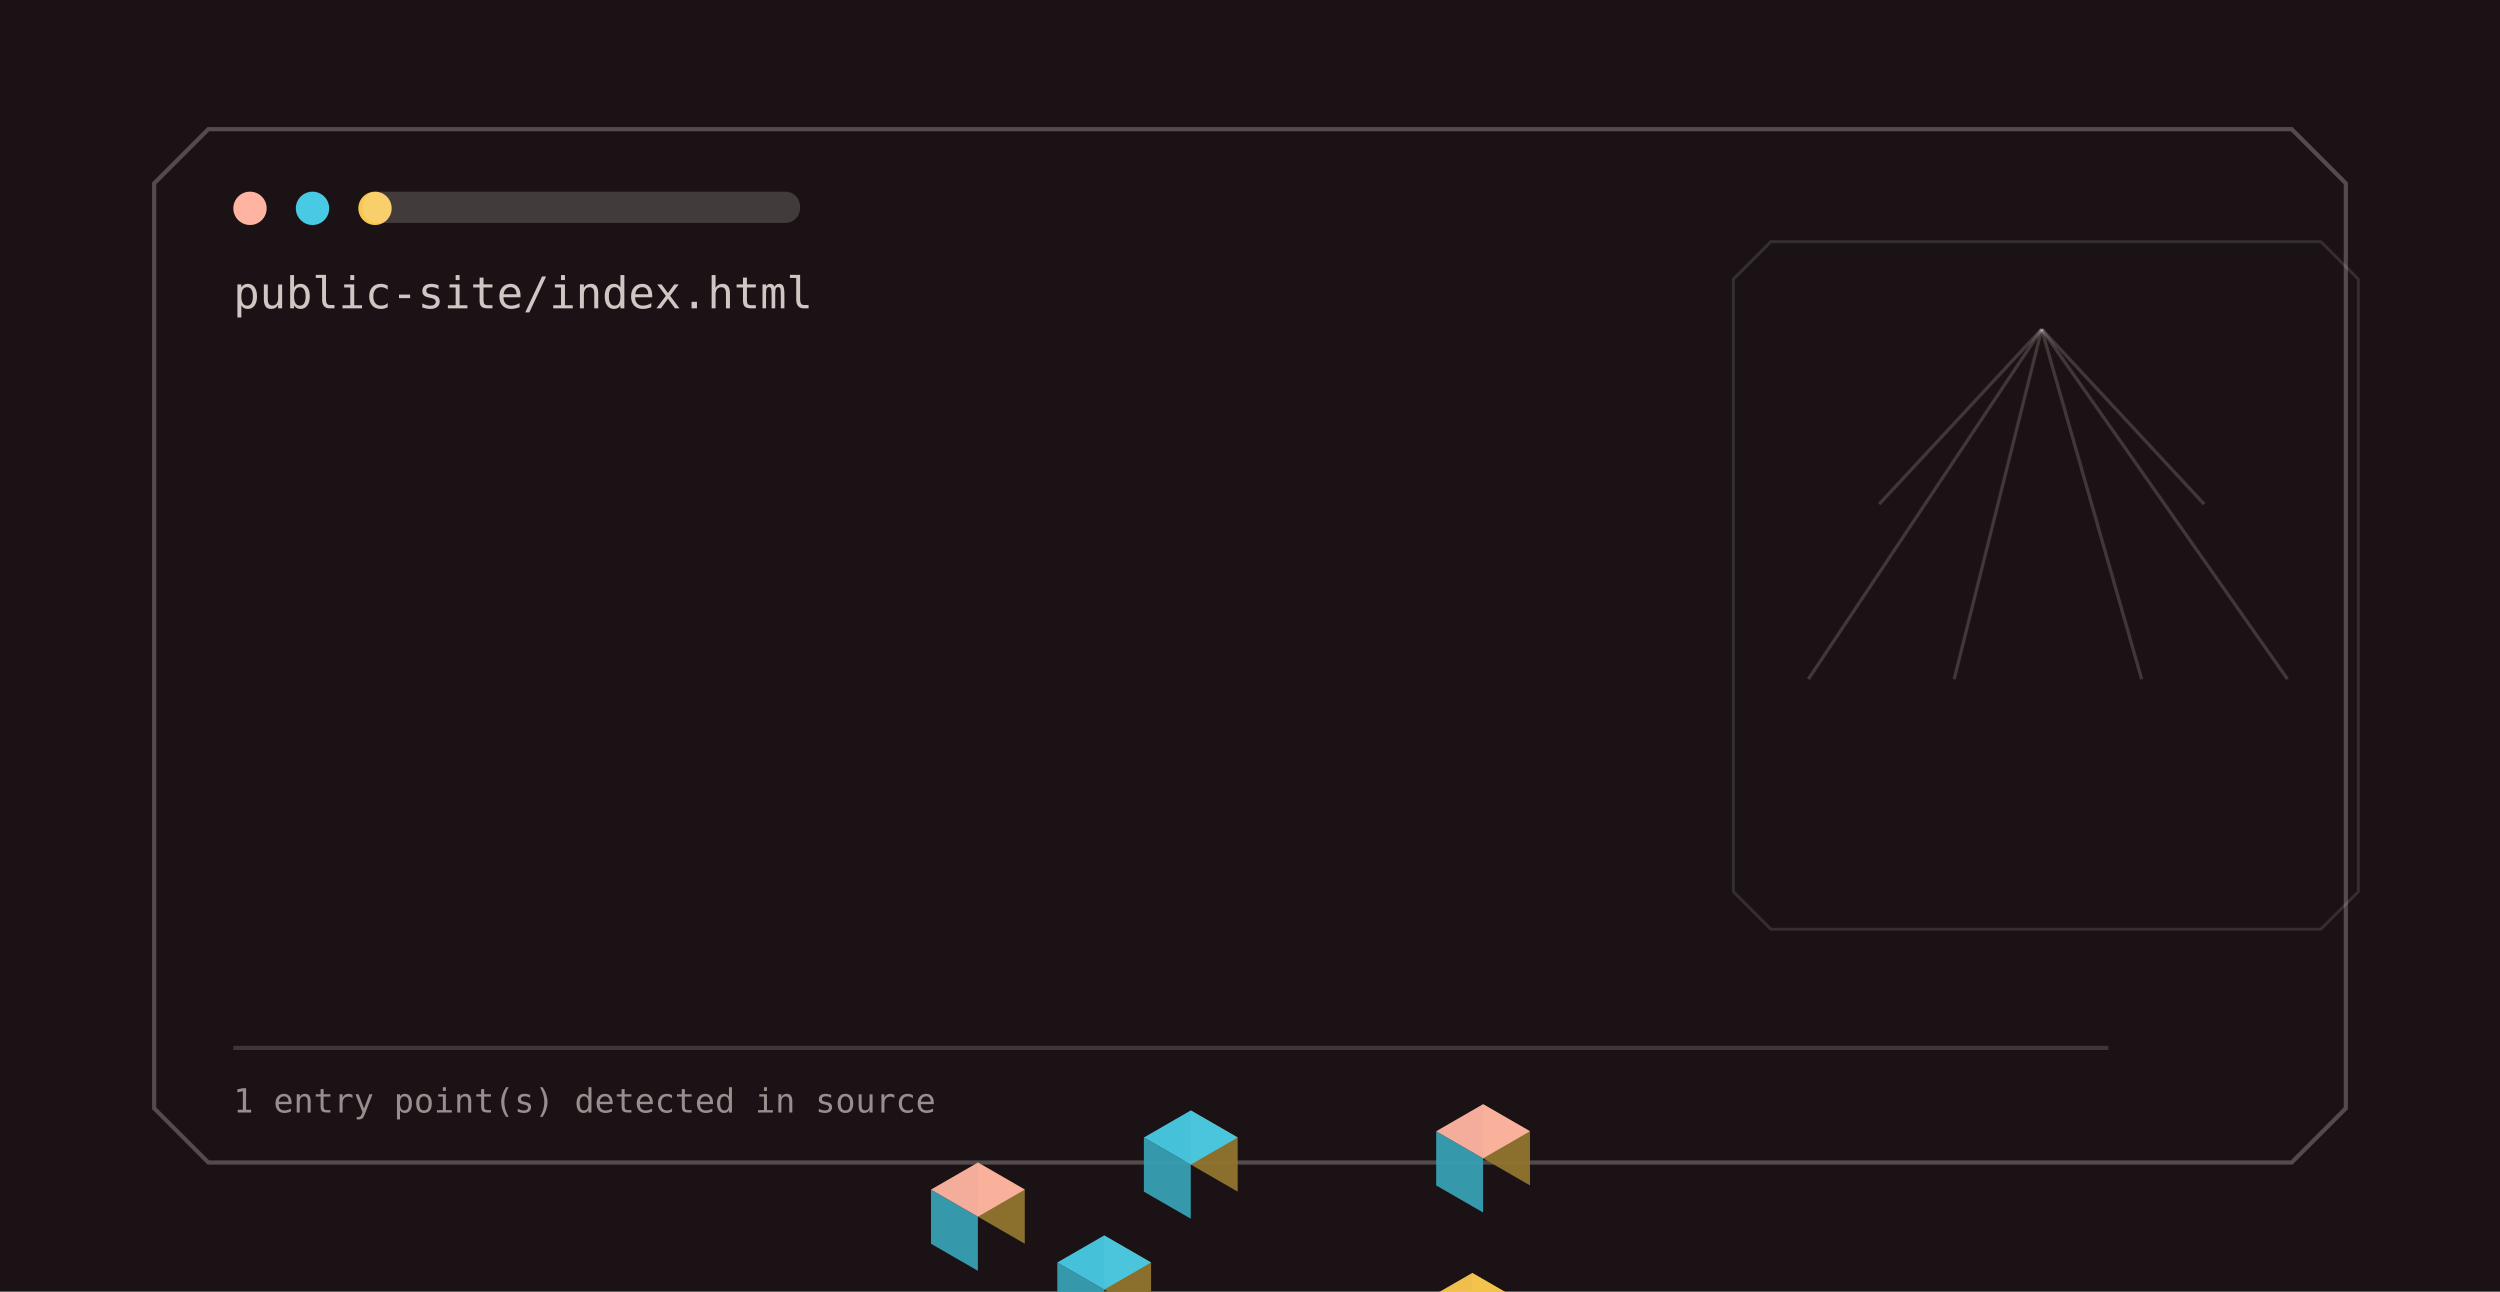
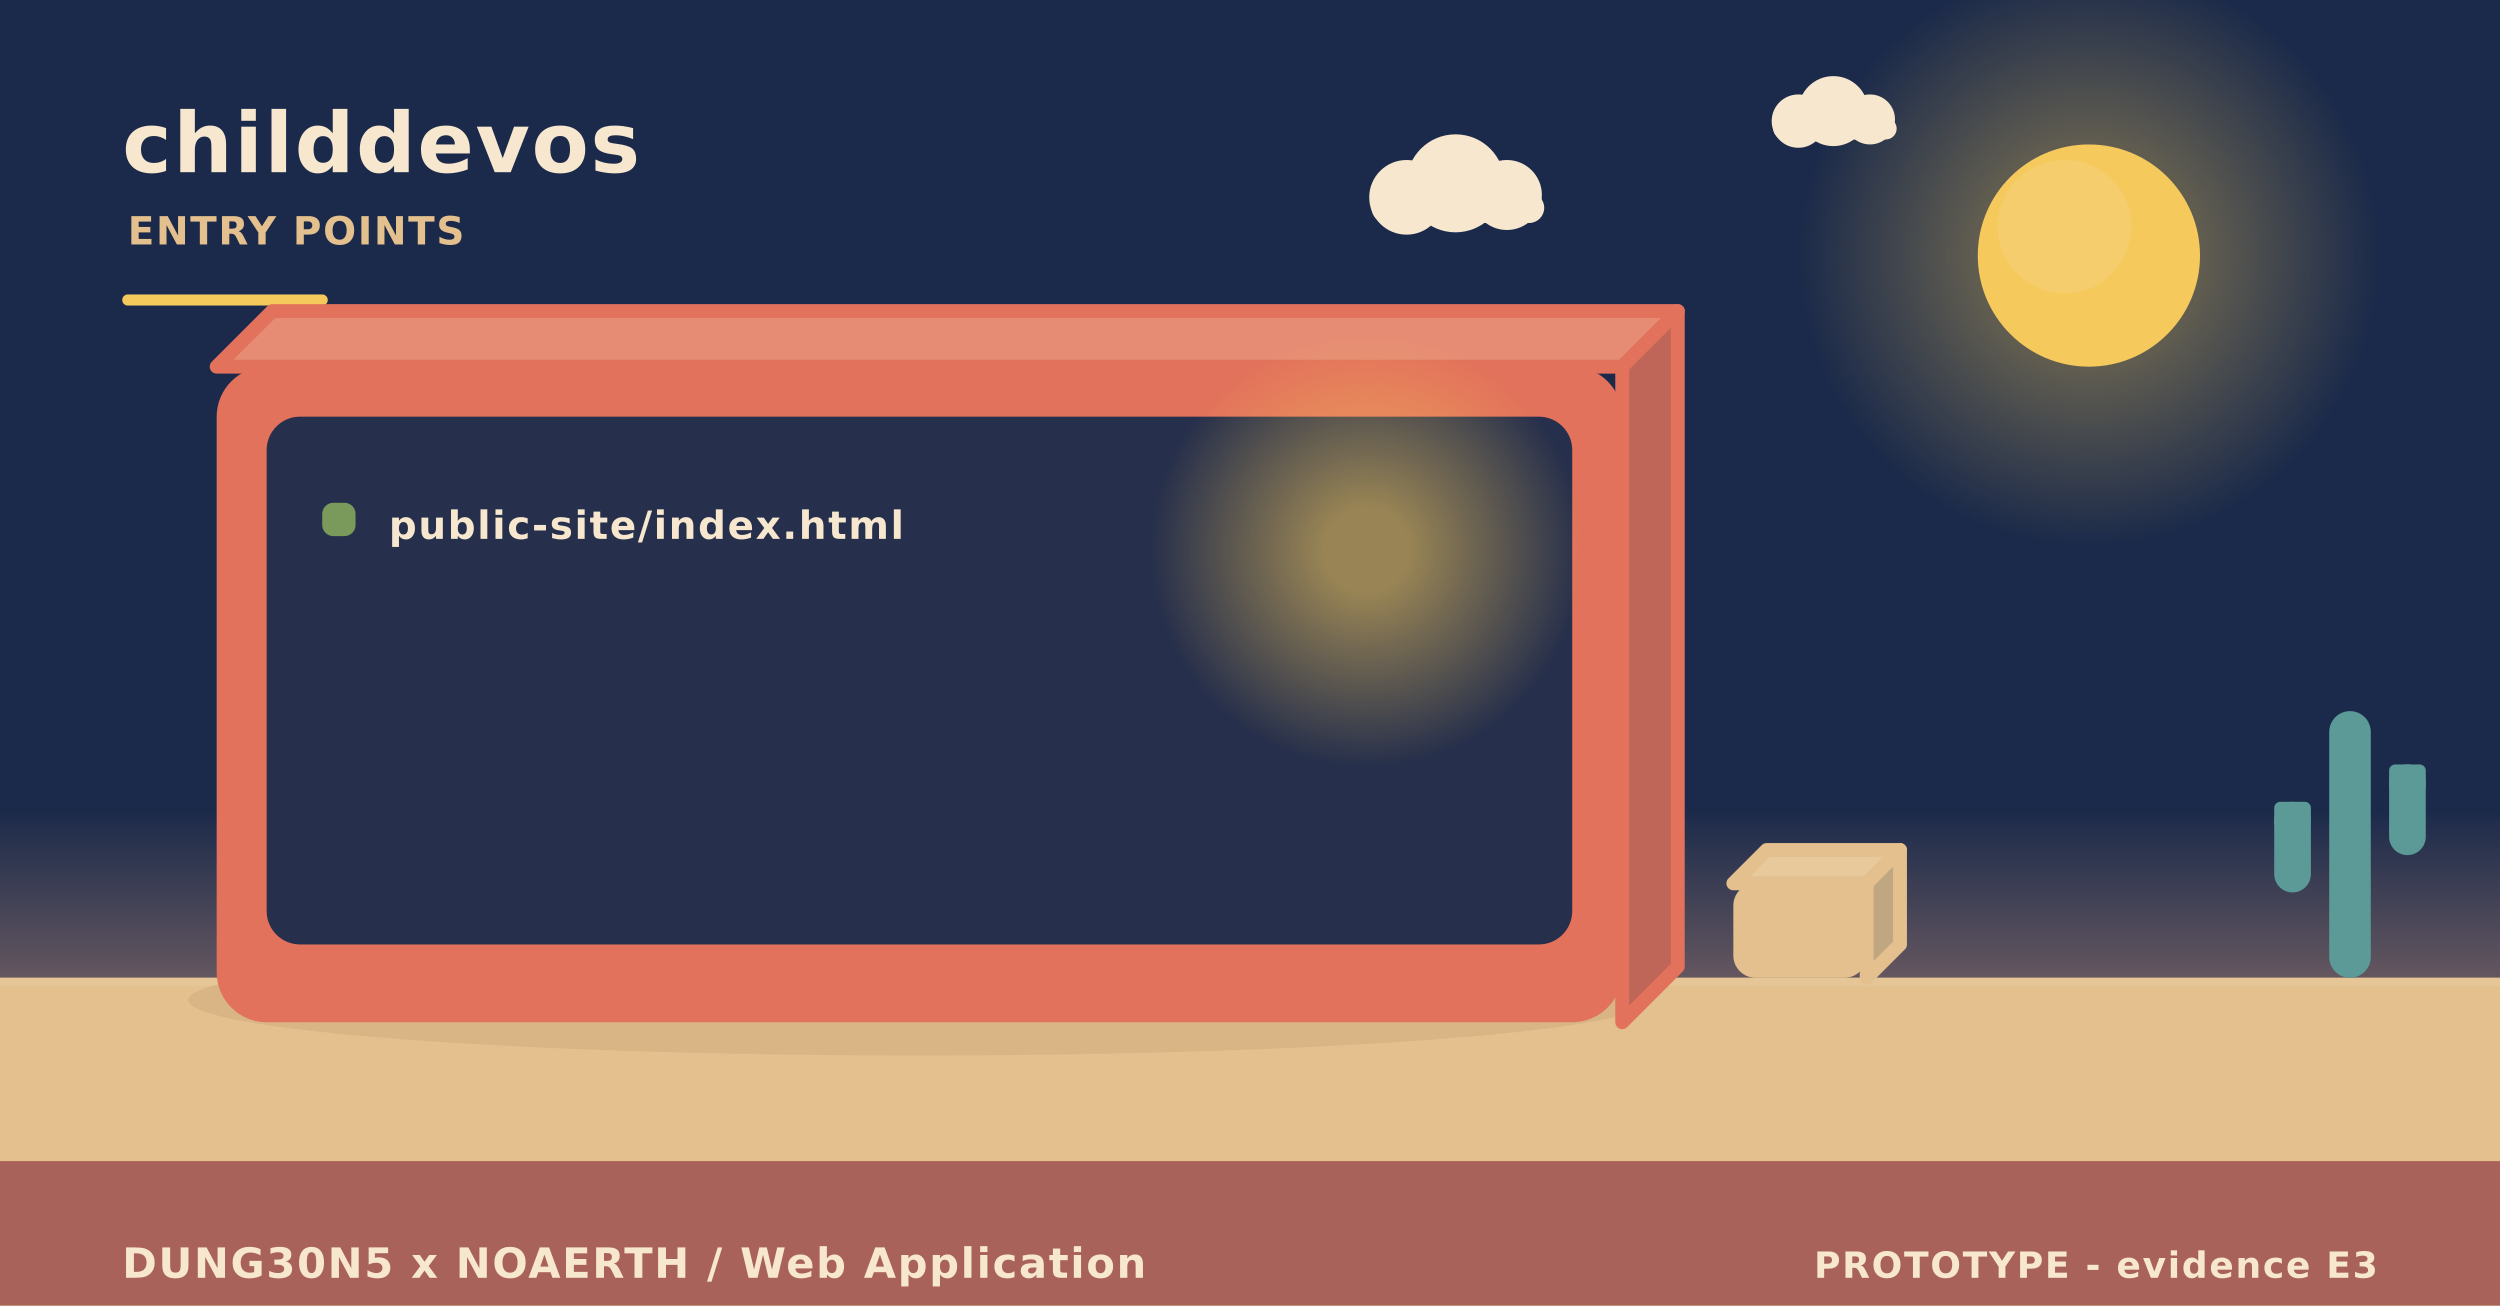
- <svg xmlns="http://www.w3.org/2000/svg" viewBox="0 0 1200 620" width="1200" height="620" role="img" aria-label="childdevos command surface">
-   <rect width="1200" height="620" fill="#1a1214" />
-   <defs>
-     <linearGradient id="gt" x1="0" y1="0" x2="1" y2="1">
-       <stop offset="0%" stop-color="#ffb4a2" />
-       <stop offset="100%" stop-color="#48cae4" />
-     </linearGradient>
-   </defs>
-   <path d="M100.00,62.00 H1100.00 L1126.00,88.00 V532.00 L1100.00,558.00 H100.00 L74.00,532.00 V88.00 Z" fill="none" stroke="rgba(253,244,240,0.300)" stroke-width="2.00" opacity="0.85" />
-   <circle cx="120.00" cy="100.00" r="8.00" fill="#ffb4a2" opacity="1.00" />
-   <circle cx="150.00" cy="100.00" r="8.00" fill="#48cae4" opacity="1.00" />
-   <circle cx="180.00" cy="100.00" r="8.00" fill="#f9c74f" opacity="1.00" />
-   <rect x="174.00" y="92.00" width="210.00" height="15.00" rx="7.00" fill="rgba(253,244,240,0.180)" opacity="1.00" />
-   <text x="112" y="148" font-family="ui-monospace,SFMono-Regular,Menlo,monospace" font-size="21" fill="rgba(253,244,240,0.800)">public-site/index.html</text>
-   <path d="M850.00,116.00 H1114.00 L1132.00,134.00 V428.00 L1114.00,446.00 H850.00 L832.00,428.00 V134.00 Z" fill="none" stroke="rgba(253,244,240,0.180)" stroke-width="1.40" opacity="0.70" />
-   <line x1="980.00" y1="158.00" x2="902.00" y2="242.00" stroke="rgba(253,244,240,0.300)" stroke-width="1.60" opacity="0.55" />
-   <line x1="980.00" y1="158.00" x2="1058.00" y2="242.00" stroke="rgba(253,244,240,0.300)" stroke-width="1.60" opacity="0.55" />
-   <line x1="980.00" y1="158.00" x2="868.00" y2="326.00" stroke="rgba(253,244,240,0.300)" stroke-width="1.60" opacity="0.55" />
-   <line x1="980.00" y1="158.00" x2="938.00" y2="326.00" stroke="rgba(253,244,240,0.300)" stroke-width="1.60" opacity="0.55" />
-   <line x1="980.00" y1="158.00" x2="1028.00" y2="326.00" stroke="rgba(253,244,240,0.300)" stroke-width="1.60" opacity="0.55" />
-   <line x1="980.00" y1="158.00" x2="1098.00" y2="326.00" stroke="rgba(253,244,240,0.300)" stroke-width="1.60" opacity="0.55" />
-   <polygon points="711.87,556.00 734.39,569.00 734.39,543.00 711.87,530.00" fill="#90732e" opacity="0.95" />
-   <polygon points="689.36,569.00 711.87,582.00 711.87,556.00 689.36,543.00" fill="#389eb2" opacity="0.95" />
-   <polygon points="711.87,530.00 734.39,543.00 711.87,556.00 689.36,543.00" fill="#ffb4a2" opacity="0.95" />
-   <polygon points="571.58,559.00 594.09,572.00 594.09,546.00 571.58,533.00" fill="#90732e" opacity="0.95" />
-   <polygon points="549.06,572.00 571.58,585.00 571.58,559.00 549.06,546.00" fill="#389eb2" opacity="0.95" />
-   <polygon points="571.58,533.00 594.09,546.00 571.58,559.00 549.06,546.00" fill="#48cae4" opacity="0.95" />
-   <polygon points="706.68,637.00 729.19,650.00 729.19,624.00 706.68,611.00" fill="#90732e" opacity="0.95" />
-   <polygon points="684.16,650.00 706.68,663.00 706.68,637.00 684.16,624.00" fill="#389eb2" opacity="0.95" />
-   <polygon points="706.68,611.00 729.19,624.00 706.68,637.00 684.16,624.00" fill="#f9c74f" opacity="0.95" />
-   <polygon points="469.39,584.00 491.90,597.00 491.90,571.00 469.39,558.00" fill="#90732e" opacity="0.95" />
-   <polygon points="446.87,597.00 469.39,610.00 469.39,584.00 446.87,571.00" fill="#389eb2" opacity="0.95" />
-   <polygon points="469.39,558.00 491.90,571.00 469.39,584.00 446.87,571.00" fill="#ffb4a2" opacity="0.95" />
-   <polygon points="530.01,619.00 552.52,632.00 552.52,606.00 530.01,593.00" fill="#90732e" opacity="0.95" />
-   <polygon points="507.49,632.00 530.01,645.00 530.01,619.00 507.49,606.00" fill="#389eb2" opacity="0.95" />
-   <polygon points="530.01,593.00 552.52,606.00 530.01,619.00 507.49,606.00" fill="#48cae4" opacity="0.95" />
-   <polygon points="607.95,664.00 630.47,677.00 630.47,651.00 607.95,638.00" fill="#90732e" opacity="0.95" />
-   <polygon points="585.43,677.00 607.95,690.00 607.95,664.00 585.43,651.00" fill="#389eb2" opacity="0.95" />
-   <polygon points="607.95,638.00 630.47,651.00 607.95,664.00 585.43,651.00" fill="#f9c74f" opacity="0.95" />
-   <polygon points="668.57,699.00 691.09,712.00 691.09,686.00 668.57,673.00" fill="#90732e" opacity="0.95" />
-   <polygon points="646.05,712.00 668.57,725.00 668.57,699.00 646.05,686.00" fill="#389eb2" opacity="0.95" />
-   <polygon points="668.57,673.00 691.09,686.00 668.57,699.00 646.05,686.00" fill="#ffb4a2" opacity="0.95" />
-   <rect x="112.00" y="502.00" width="900.00" height="2.00" rx="0.00" fill="rgba(253,244,240,0.160)" opacity="1.00" />
-   <text x="112" y="534" font-family="ui-monospace,Menlo,monospace" font-size="16" fill="rgba(253,244,240,0.550)">1 entry point(s) detected in source</text>
+ <svg xmlns="http://www.w3.org/2000/svg" width="900" height="470" viewBox="0 0 900 470" role="img" aria-label="childdevos - how it is operated">
+   <linearGradient id="skyt" x1="0" y1="0" x2="0" y2="1">
+     <stop offset="0" stop-color="#1b2a4a" />
+     <stop offset="0.62" stop-color="#1b2a4a" />
+     <stop offset="1" stop-color="#f3ad8a" />
+   </linearGradient>
+   <rect width="900" height="470" fill="url(#skyt)" />
+   <radialGradient id="sunt">
+     <stop offset="0.35" stop-color="#f5c95c" stop-opacity="0.34" />
+     <stop offset="1" stop-color="#f5c95c" stop-opacity="0" />
+   </radialGradient>
+   <circle cx="752" cy="92" r="104" fill="url(#sunt)" />
+   <circle cx="752" cy="92" r="40" fill="#f5c95c" />
+   <circle cx="743.2" cy="81.6" r="24" fill="#f5d27e" opacity="0.5" />
+   <g>
+     <circle cx="524" cy="66" r="17.64" fill="#f6e7ce" />
+     <circle cx="506.36" cy="71.04" r="13.44" fill="#f6e7ce" />
+     <circle cx="542.48" cy="70.2" r="12.6" fill="#f6e7ce" />
+     <rect x="493.76" y="69.36" width="62.16" height="10.92" rx="5.46" fill="#f6e7ce" />
+   </g>
+   <g>
+     <circle cx="660" cy="40" r="12.6" fill="#f6e7ce" />
+     <circle cx="647.4" cy="43.6" r="9.6" fill="#f6e7ce" />
+     <circle cx="673.2" cy="43" r="9" fill="#f6e7ce" />
+     <rect x="638.4" y="42.4" width="44.4" height="7.8" rx="3.9" fill="#f6e7ce" />
+   </g>
+   <rect x="0" y="352" width="900" height="118" fill="#e3c08d" />
+   <rect x="0" y="352" width="900" height="3" fill="#e6c596" />
+   <text x="44" y="62" font-family="Verdana,DejaVu Sans,sans-serif" font-size="30" font-weight="700" letter-spacing="0.6" fill="#f6e7ce" text-anchor="start">childdevos</text>
+   <text x="46" y="88" font-family="Verdana,DejaVu Sans,sans-serif" font-size="14" font-weight="700" letter-spacing="0.6" fill="#e3c08d" text-anchor="start">ENTRY POINTS</text>
+   <rect x="44" y="106" width="74" height="4" rx="2" fill="#f5c95c" />
+   <ellipse cx="331" cy="360" rx="263.2" ry="20" fill="rgba(138,90,68,0.11)" />
+   <path d="M78,132 L584,132 L604,112 L98,112 Z" fill="#e68c74" stroke="#e2725b" stroke-width="5" stroke-linejoin="round" />
+   <path d="M584,132 L604,112 L604,348 L584,368 Z" fill="#c06658" stroke="#e2725b" stroke-width="5" stroke-linejoin="round" />
+   <rect x="78" y="132" width="506" height="236" rx="18" fill="#e2725b" />
+   <rect x="96" y="150" width="470" height="190" rx="12" fill="#1b2a4a" opacity="0.94" />
+   <radialGradient id="lamp34842">
+     <stop offset="0.2" stop-color="#f5c95c" stop-opacity="0.55" />
+     <stop offset="1" stop-color="#f5c95c" stop-opacity="0" />
+   </radialGradient>
+   <circle cx="492" cy="198" r="78" fill="url(#lamp34842)" />
+   <rect x="116" y="181" width="12" height="12" rx="4" fill="#7a9a5c" />
+   <text x="140" y="194" font-family="Verdana,DejaVu Sans,sans-serif" font-size="14" font-weight="700" letter-spacing="0.6" fill="#f6e7ce" text-anchor="start">public-site/index.html</text>
+   <path d="M624,318 L672,318 L684,306 L636,306 Z" fill="#e7c99b" stroke="#e3c08d" stroke-width="5" stroke-linejoin="round" />
+   <path d="M672,318 L684,306 L684,340 L672,352 Z" fill="#c1a682" stroke="#e3c08d" stroke-width="5" stroke-linejoin="round" />
+   <rect x="624" y="318" width="48" height="34" rx="8" fill="#e3c08d" />
+   <rect x="838.52" y="256" width="14.96" height="96" rx="7.48" fill="#5b9a97" />
+   <rect x="818.72" y="288.64" width="13.2" height="32.64" rx="6.6" fill="#5b9a97" />
+   <rect x="818.72" y="288.64" width="13.2" height="9.6" rx="2.2" fill="#5b9a97" />
+   <rect x="860.08" y="275.2" width="13.2" height="32.64" rx="6.6" fill="#5b9a97" />
+   <rect x="860.08" y="275.2" width="13.2" height="9.6" rx="2.2" fill="#5b9a97" />
+   <rect x="0" y="418" width="900" height="52" rx="0" fill="#a65c56" opacity="0.94" />
+   <text x="44" y="460" font-family="Verdana,DejaVu Sans,sans-serif" font-size="15" font-weight="700" letter-spacing="0.6" fill="#f6e7ce" text-anchor="start">DUNG30N5 x NOAERTH  /  Web Application</text>
+   <text x="856" y="460" font-family="Verdana,DejaVu Sans,sans-serif" font-size="13" font-weight="700" letter-spacing="0.6" fill="#f6e7ce" text-anchor="end">PROTOTYPE  -  evidence E3</text>
</svg>
